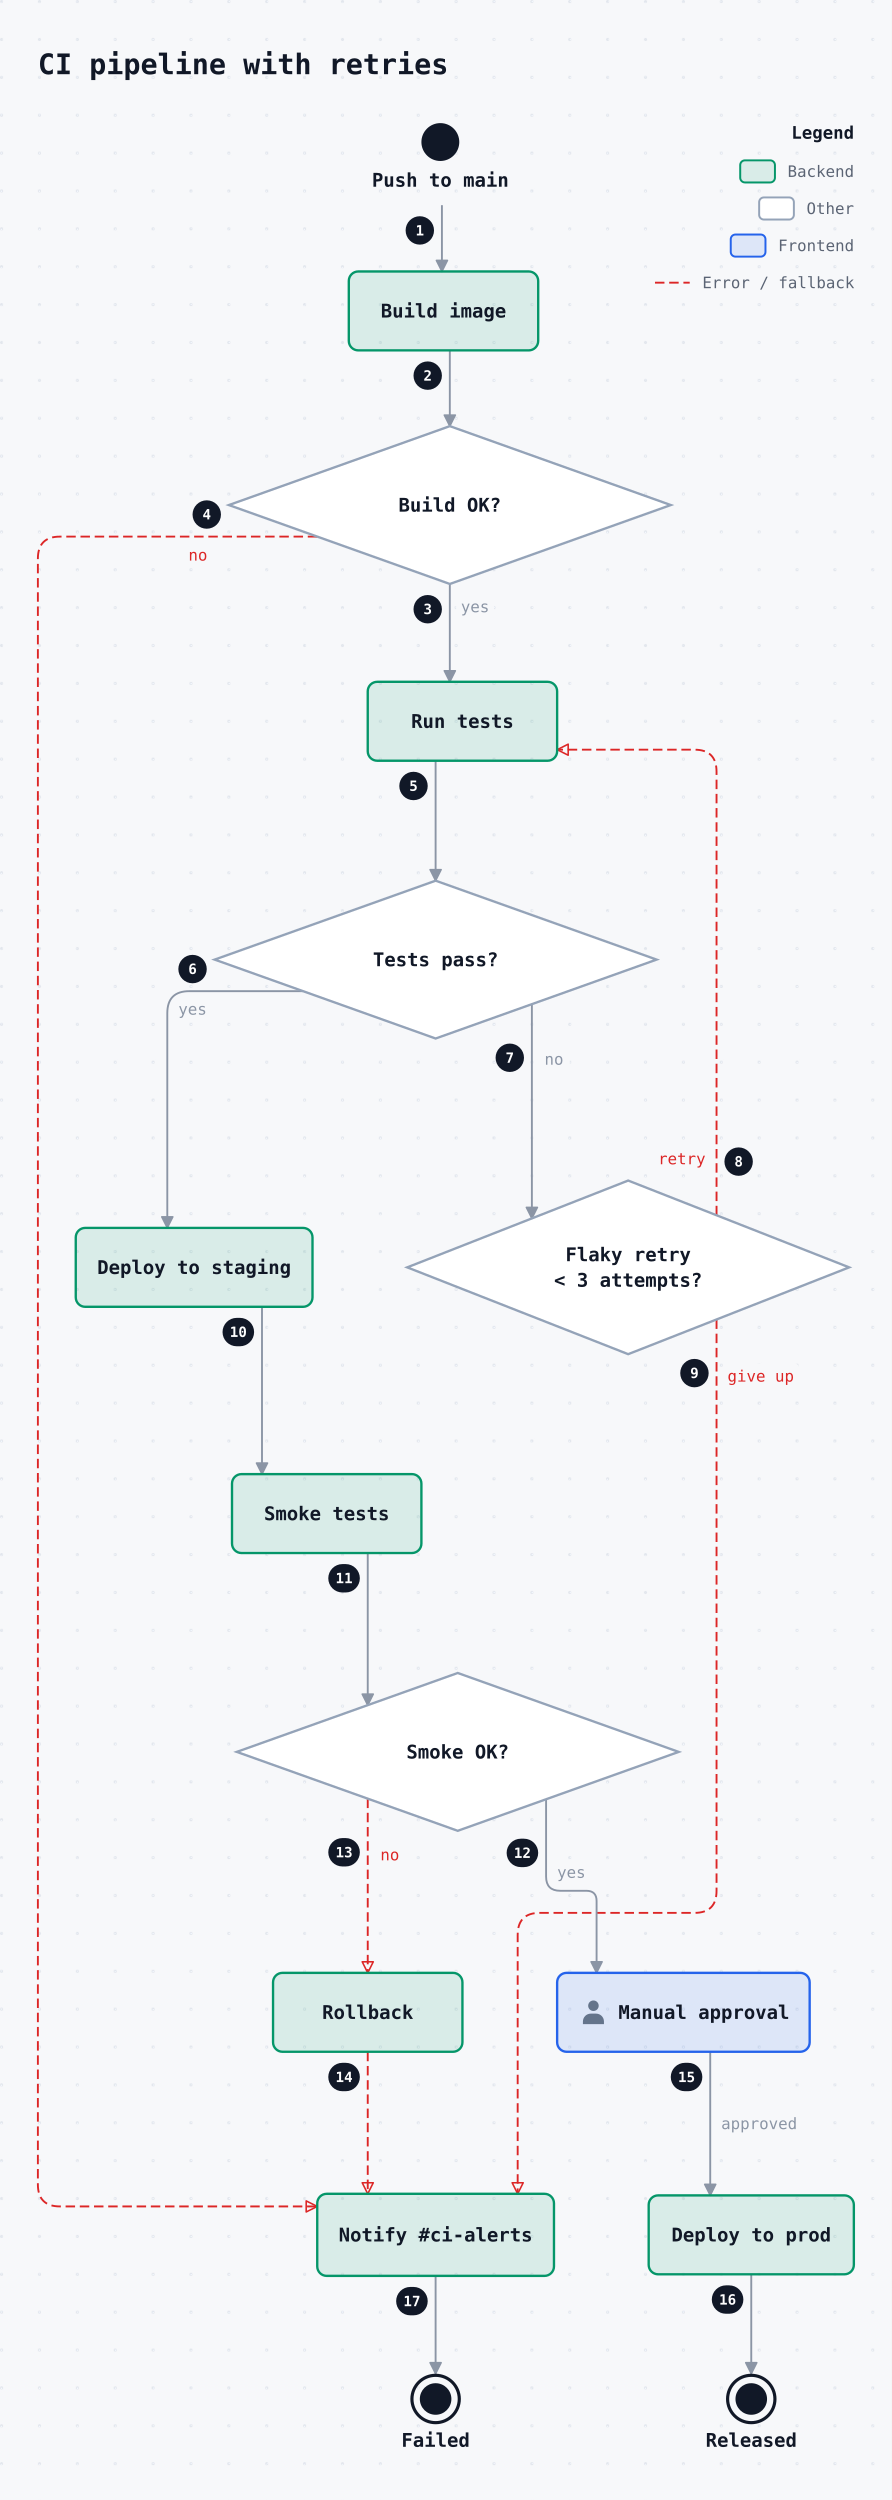
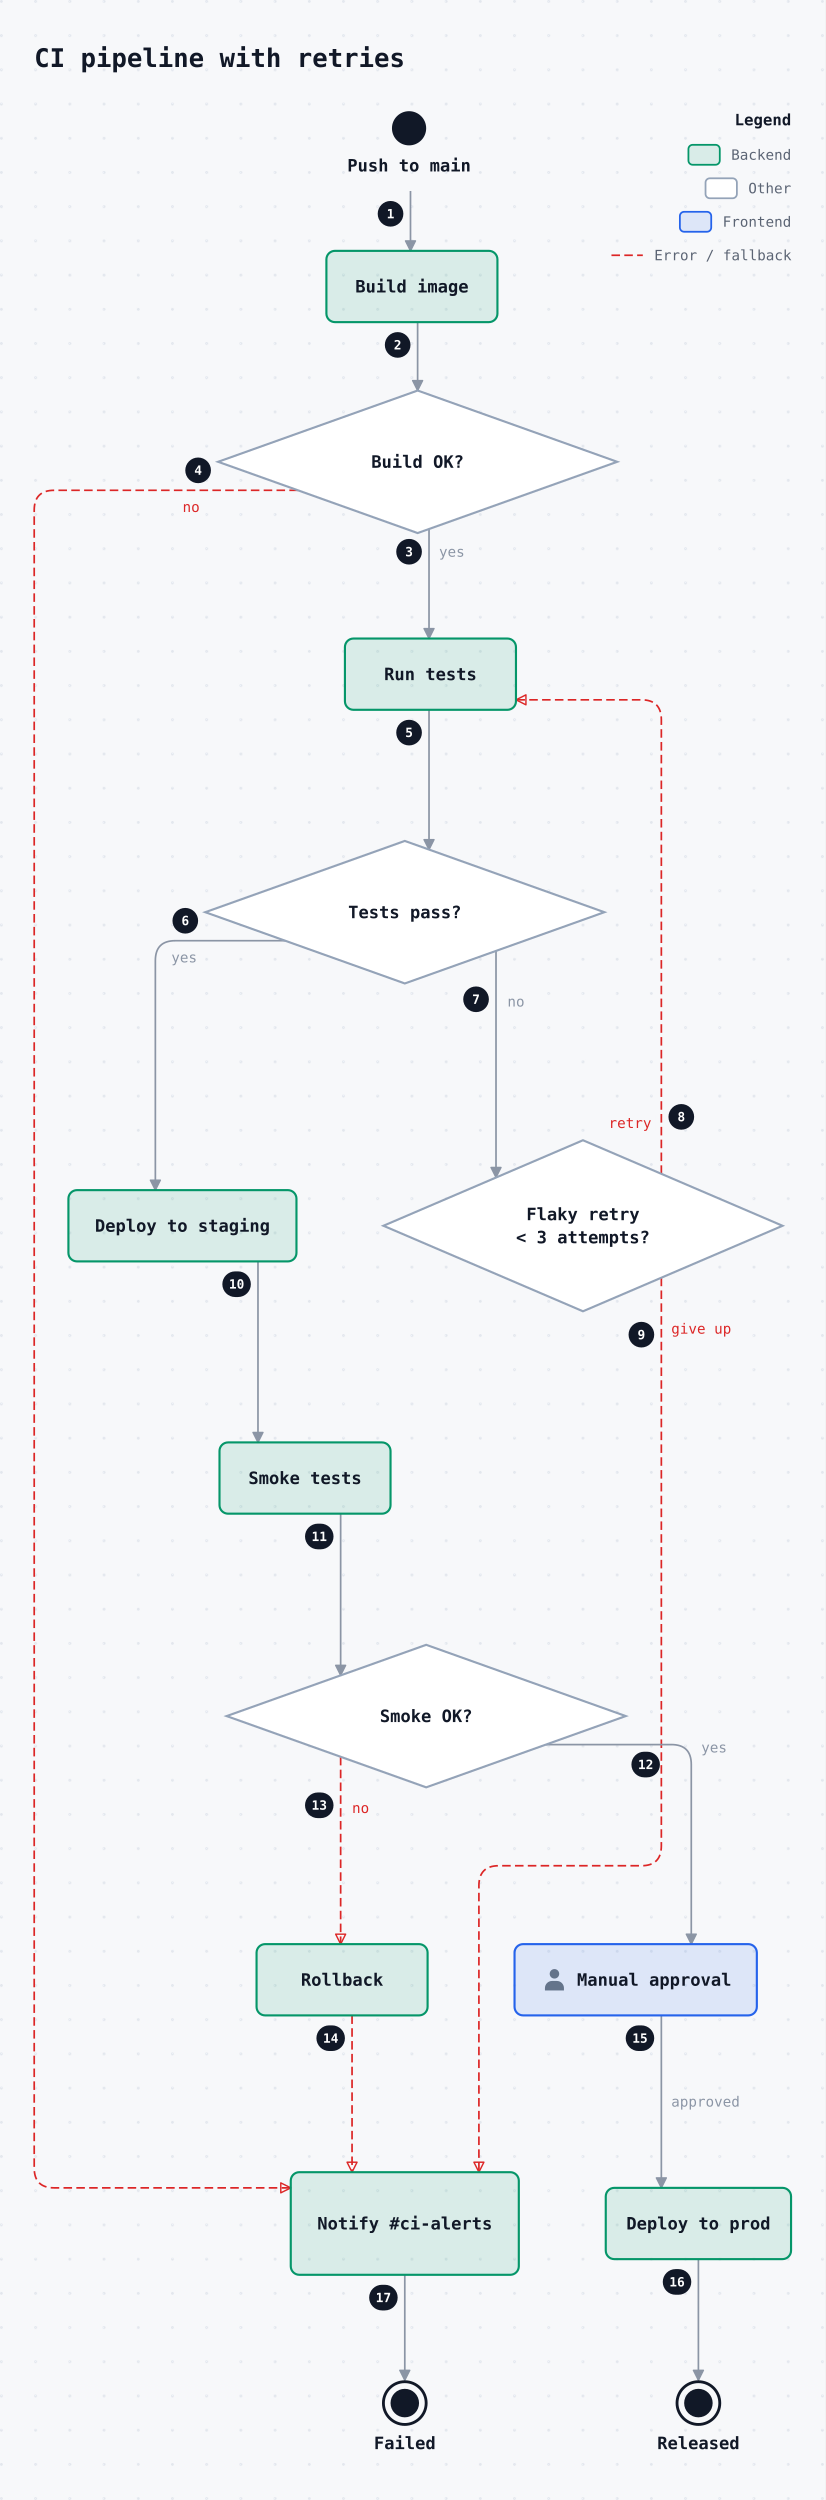
- <svg xmlns="http://www.w3.org/2000/svg" version="1.1" width="565" height="1584" viewBox="0 0 565 1584" font-family="JetBrains Mono, ui-monospace, SFMono-Regular, Menlo, Consolas, monospace">
+ <svg xmlns="http://www.w3.org/2000/svg" version="1.1" width="579" height="1754" viewBox="0 0 579 1754" font-family="JetBrains Mono, ui-monospace, SFMono-Regular, Menlo, Consolas, monospace">
  <defs>
    <pattern id="canvas-grid" width="24" height="24" patternUnits="userSpaceOnUse">
      <circle cx="1" cy="1" r="1" fill="#e3e7ed" />
    </pattern>
    <marker id="marker-arrow-0" viewBox="-1 -1 9 9" refX="7" refY="3.5" markerWidth="9" markerHeight="9" markerUnits="userSpaceOnUse" orient="auto-start-reverse">
      <path d="M0 0 L7 3.5 L0 7 Z" fill="#8b95a5" stroke="#8b95a5" stroke-width="1" stroke-linejoin="round" />
    </marker>
    <marker id="marker-uml-triangle-1" viewBox="-1 -1 9 9" refX="7" refY="3.5" markerWidth="9" markerHeight="9" markerUnits="userSpaceOnUse" orient="auto-start-reverse">
      <path d="M0 0 L7 3.5 L0 7 Z" fill="none" stroke="#dc2626" stroke-width="1" stroke-linejoin="round" />
    </marker>
  </defs>
  <rect width="100%" height="100%" fill="#f7f8fa" />
  <rect width="100%" height="100%" fill="url(#canvas-grid)" />
  <text x="24.0" y="47.0" text-anchor="start" font-size="18" font-weight="bold" fill="#111827">CI pipeline with retries</text>
-   <path d="M 280.0 130.0 L 280.0 172.0" fill="none" stroke="#8b95a5" stroke-width="1.2" marker-end="url(#marker-arrow-0)" />
-   <path d="M 285.0 222.0 L 285.0 270.0" fill="none" stroke="#8b95a5" stroke-width="1.2" marker-end="url(#marker-arrow-0)" />
-   <path d="M 285.0 370.0 L 285.0 432.0" fill="none" stroke="#8b95a5" stroke-width="1.2" marker-end="url(#marker-arrow-0)" />
-   <path d="M 201.0 340.0 L 38.0 340.0 Q 24.0 340.0 24.0 354.0 L 24.0 1384.0 Q 24.0 1398.0 38.0 1398.0 L 201.0 1398.0" fill="none" stroke="#dc2626" stroke-width="1.2" stroke-dasharray="6 3" marker-end="url(#marker-uml-triangle-1)" />
-   <path d="M 276.0 482.0 L 276.0 558.0" fill="none" stroke="#8b95a5" stroke-width="1.2" marker-end="url(#marker-arrow-0)" />
-   <path d="M 192.0 628.0 L 120.0 628.0 Q 106.0 628.0 106.0 642.0 L 106.0 778.0" fill="none" stroke="#8b95a5" stroke-width="1.2" marker-end="url(#marker-arrow-0)" />
-   <path d="M 337.0 636.2 L 337.0 772.0" fill="none" stroke="#8b95a5" stroke-width="1.2" marker-end="url(#marker-arrow-0)" />
-   <path d="M 454.0 770.0 L 454.0 489.0 Q 454.0 475.0 440.0 475.0 L 353.0 475.0" fill="none" stroke="#dc2626" stroke-width="1.2" stroke-dasharray="6 3" marker-end="url(#marker-uml-triangle-1)" />
-   <path d="M 454.0 836.0 L 454.0 1198.0 Q 454.0 1212.0 440.0 1212.0 L 342.0 1212.0 Q 328.0 1212.0 328.0 1226.0 L 328.0 1390.0" fill="none" stroke="#dc2626" stroke-width="1.2" stroke-dasharray="6 3" marker-end="url(#marker-uml-triangle-1)" />
-   <path d="M 166.0 828.0 L 166.0 934.0" fill="none" stroke="#8b95a5" stroke-width="1.2" marker-end="url(#marker-arrow-0)" />
-   <path d="M 233.0 984.0 L 233.0 1080.4" fill="none" stroke="#8b95a5" stroke-width="1.2" marker-end="url(#marker-arrow-0)" />
-   <path d="M 346.0 1140.0 L 346.0 1189.0 Q 346.0 1198.0 355.0 1198.0 L 371.5 1198.0 Q 378.0 1198.0 378.0 1204.5 L 378.0 1250.0" fill="none" stroke="#8b95a5" stroke-width="1.2" marker-end="url(#marker-arrow-0)" />
-   <path d="M 233.0 1139.6 L 233.0 1250.0" fill="none" stroke="#dc2626" stroke-width="1.2" stroke-dasharray="6 3" marker-end="url(#marker-uml-triangle-1)" />
-   <path d="M 233.0 1300.0 L 233.0 1390.0" fill="none" stroke="#dc2626" stroke-width="1.2" stroke-dasharray="6 3" marker-end="url(#marker-uml-triangle-1)" />
-   <path d="M 450.0 1300.0 L 450.0 1391.0" fill="none" stroke="#8b95a5" stroke-width="1.2" marker-end="url(#marker-arrow-0)" />
-   <path d="M 476.0 1441.0 L 476.0 1504.0" fill="none" stroke="#8b95a5" stroke-width="1.2" marker-end="url(#marker-arrow-0)" />
-   <path d="M 276.0 1442.0 L 276.0 1504.0" fill="none" stroke="#8b95a5" stroke-width="1.2" marker-end="url(#marker-arrow-0)" />
-   <circle cx="279.0" cy="90.0" r="12.0" fill="#111827" />
-   <text x="279.0" y="118.3" text-anchor="middle" font-size="12" font-weight="bold" fill="#111827">
+   <path d="M 288.0 134.0 L 288.0 176.0" fill="none" stroke="#8b95a5" stroke-width="1.2" marker-end="url(#marker-arrow-0)" />
+   <path d="M 293.0 226.0 L 293.0 274.0" fill="none" stroke="#8b95a5" stroke-width="1.2" marker-end="url(#marker-arrow-0)" />
+   <path d="M 301.0 371.1 L 301.0 448.0" fill="none" stroke="#8b95a5" stroke-width="1.2" marker-end="url(#marker-arrow-0)" />
+   <path d="M 209.0 344.0 L 38.0 344.0 Q 24.0 344.0 24.0 358.0 L 24.0 1521.0 Q 24.0 1535.0 38.0 1535.0 L 204.0 1535.0" fill="none" stroke="#dc2626" stroke-width="1.2" stroke-dasharray="6 3" marker-end="url(#marker-uml-triangle-1)" />
+   <path d="M 301.0 498.0 L 301.0 596.1" fill="none" stroke="#8b95a5" stroke-width="1.2" marker-end="url(#marker-arrow-0)" />
+   <path d="M 200.0 660.0 L 123.0 660.0 Q 109.0 660.0 109.0 674.0 L 109.0 835.0" fill="none" stroke="#8b95a5" stroke-width="1.2" marker-end="url(#marker-arrow-0)" />
+   <path d="M 348.0 667.1 L 348.0 826.1" fill="none" stroke="#8b95a5" stroke-width="1.2" marker-end="url(#marker-arrow-0)" />
+   <path d="M 464.0 823.6 L 464.0 505.0 Q 464.0 491.0 450.0 491.0 L 362.0 491.0" fill="none" stroke="#dc2626" stroke-width="1.2" stroke-dasharray="6 3" marker-end="url(#marker-uml-triangle-1)" />
+   <path d="M 464.0 896.4 L 464.0 1295.0 Q 464.0 1309.0 450.0 1309.0 L 350.0 1309.0 Q 336.0 1309.0 336.0 1323.0 L 336.0 1524.0" fill="none" stroke="#dc2626" stroke-width="1.2" stroke-dasharray="6 3" marker-end="url(#marker-uml-triangle-1)" />
+   <path d="M 181.0 885.0 L 181.0 1012.0" fill="none" stroke="#8b95a5" stroke-width="1.2" marker-end="url(#marker-arrow-0)" />
+   <path d="M 239.0 1062.0 L 239.0 1175.4" fill="none" stroke="#8b95a5" stroke-width="1.2" marker-end="url(#marker-arrow-0)" />
+   <path d="M 383.0 1224.0 L 471.0 1224.0 Q 485.0 1224.0 485.0 1238.0 L 485.0 1364.0" fill="none" stroke="#8b95a5" stroke-width="1.2" marker-end="url(#marker-arrow-0)" />
+   <path d="M 239.0 1232.6 L 239.0 1364.0" fill="none" stroke="#dc2626" stroke-width="1.2" stroke-dasharray="6 3" marker-end="url(#marker-uml-triangle-1)" />
+   <path d="M 247.0 1414.0 L 247.0 1524.0" fill="none" stroke="#dc2626" stroke-width="1.2" stroke-dasharray="6 3" marker-end="url(#marker-uml-triangle-1)" />
+   <path d="M 464.0 1414.0 L 464.0 1535.0" fill="none" stroke="#8b95a5" stroke-width="1.2" marker-end="url(#marker-arrow-0)" />
+   <path d="M 490.0 1585.0 L 490.0 1670.0" fill="none" stroke="#8b95a5" stroke-width="1.2" marker-end="url(#marker-arrow-0)" />
+   <path d="M 284.0 1596.0 L 284.0 1670.0" fill="none" stroke="#8b95a5" stroke-width="1.2" marker-end="url(#marker-arrow-0)" />
+   <circle cx="287.0" cy="90.0" r="12.0" fill="#111827" />
+   <text x="287.0" y="120.3" text-anchor="middle" font-size="12" font-weight="bold" fill="#111827">
    <tspan>Push to main</tspan>
  </text>
-   <rect fill="#059669" fill-opacity="0.122" stroke="#059669" stroke-width="1.5" x="221.0" y="172.0" width="120.0" height="50.0" rx="6.0" />
-   <text x="281.0" y="201.2" text-anchor="middle" font-size="12" font-weight="bold" fill="#111827">
+   <rect fill="#059669" fill-opacity="0.122" stroke="#059669" stroke-width="1.5" x="229.0" y="176.0" width="120.0" height="50.0" rx="6.0" />
+   <text x="289.0" y="205.2" text-anchor="middle" font-size="12" font-weight="bold" fill="#111827">
    <tspan>Build image</tspan>
  </text>
-   <path fill="#ffffff" fill-opacity="1.000" stroke="#94a3b8" stroke-width="1.5" d="M 285.0 270.0 L 425.0 320.0 L 285.0 370.0 L 145.0 320.0 Z" />
-   <text x="285.0" y="324.2" text-anchor="middle" font-size="12" font-weight="bold" fill="#111827">
+   <path fill="#ffffff" fill-opacity="1.000" stroke="#94a3b8" stroke-width="1.5" d="M 293.0 274.0 L 433.0 324.0 L 293.0 374.0 L 153.0 324.0 Z" />
+   <text x="293.0" y="328.2" text-anchor="middle" font-size="12" font-weight="bold" fill="#111827">
    <tspan>Build OK?</tspan>
  </text>
-   <rect fill="#059669" fill-opacity="0.122" stroke="#059669" stroke-width="1.5" x="233.0" y="432.0" width="120.0" height="50.0" rx="6.0" />
-   <text x="293.0" y="461.2" text-anchor="middle" font-size="12" font-weight="bold" fill="#111827">
+   <rect fill="#059669" fill-opacity="0.122" stroke="#059669" stroke-width="1.5" x="242.0" y="448.0" width="120.0" height="50.0" rx="6.0" />
+   <text x="302.0" y="477.2" text-anchor="middle" font-size="12" font-weight="bold" fill="#111827">
    <tspan>Run tests</tspan>
  </text>
-   <path fill="#ffffff" fill-opacity="1.000" stroke="#94a3b8" stroke-width="1.5" d="M 276.0 558.0 L 416.0 608.0 L 276.0 658.0 L 136.0 608.0 Z" />
-   <text x="276.0" y="612.2" text-anchor="middle" font-size="12" font-weight="bold" fill="#111827">
+   <path fill="#ffffff" fill-opacity="1.000" stroke="#94a3b8" stroke-width="1.5" d="M 284.0 590.0 L 424.0 640.0 L 284.0 690.0 L 144.0 640.0 Z" />
+   <text x="284.0" y="644.2" text-anchor="middle" font-size="12" font-weight="bold" fill="#111827">
    <tspan>Tests pass?</tspan>
  </text>
-   <path fill="#ffffff" fill-opacity="1.000" stroke="#94a3b8" stroke-width="1.5" d="M 398.0 748.0 L 538.0 803.0 L 398.0 858.0 L 258.0 803.0 Z" />
-   <text x="398.0" y="799.1" text-anchor="middle" font-size="12" font-weight="bold" fill="#111827">
+   <path fill="#ffffff" fill-opacity="1.000" stroke="#94a3b8" stroke-width="1.5" d="M 409.0 800.0 L 549.0 860.0 L 409.0 920.0 L 269.0 860.0 Z" />
+   <text x="409.0" y="856.1" text-anchor="middle" font-size="12" font-weight="bold" fill="#111827">
    <tspan>Flaky retry</tspan>
  </text>
-   <text x="398.0" y="815.3" text-anchor="middle" font-size="12" font-weight="bold" fill="#111827">
+   <text x="409.0" y="872.3" text-anchor="middle" font-size="12" font-weight="bold" fill="#111827">
    <tspan>&lt; 3 attempts?</tspan>
  </text>
-   <rect fill="#059669" fill-opacity="0.122" stroke="#059669" stroke-width="1.5" x="48.0" y="778.0" width="150.0" height="50.0" rx="6.0" />
-   <text x="123.0" y="807.2" text-anchor="middle" font-size="12" font-weight="bold" fill="#111827">
+   <rect fill="#059669" fill-opacity="0.122" stroke="#059669" stroke-width="1.5" x="48.0" y="835.0" width="160.0" height="50.0" rx="6.0" />
+   <text x="128.0" y="864.2" text-anchor="middle" font-size="12" font-weight="bold" fill="#111827">
    <tspan>Deploy to staging</tspan>
  </text>
-   <rect fill="#059669" fill-opacity="0.122" stroke="#059669" stroke-width="1.5" x="147.0" y="934.0" width="120.0" height="50.0" rx="6.0" />
-   <text x="207.0" y="963.2" text-anchor="middle" font-size="12" font-weight="bold" fill="#111827">
+   <rect fill="#059669" fill-opacity="0.122" stroke="#059669" stroke-width="1.5" x="154.0" y="1012.0" width="120.0" height="50.0" rx="6.0" />
+   <text x="214.0" y="1041.2" text-anchor="middle" font-size="12" font-weight="bold" fill="#111827">
    <tspan>Smoke tests</tspan>
  </text>
-   <path fill="#ffffff" fill-opacity="1.000" stroke="#94a3b8" stroke-width="1.5" d="M 290.0 1060.0 L 430.0 1110.0 L 290.0 1160.0 L 150.0 1110.0 Z" />
-   <text x="290.0" y="1114.2" text-anchor="middle" font-size="12" font-weight="bold" fill="#111827">
+   <path fill="#ffffff" fill-opacity="1.000" stroke="#94a3b8" stroke-width="1.5" d="M 299.0 1154.0 L 439.0 1204.0 L 299.0 1254.0 L 159.0 1204.0 Z" />
+   <text x="299.0" y="1208.2" text-anchor="middle" font-size="12" font-weight="bold" fill="#111827">
    <tspan>Smoke OK?</tspan>
  </text>
-   <rect fill="#2563eb" fill-opacity="0.122" stroke="#2563eb" stroke-width="1.5" x="353.0" y="1250.0" width="160.0" height="50.0" rx="6.0" />
-   <svg class="node-tech-icon" x="366.0" y="1265.0" width="20.0" height="20.0" viewBox="0 0 24 24" preserveAspectRatio="xMidYMid meet">
+   <rect fill="#2563eb" fill-opacity="0.122" stroke="#2563eb" stroke-width="1.5" x="361.0" y="1364.0" width="170.0" height="50.0" rx="6.0" />
+   <svg class="node-tech-icon" x="379.0" y="1379.0" width="20.0" height="20.0" viewBox="0 0 24 24" preserveAspectRatio="xMidYMid meet">
    <g>
      <circle cx="12" cy="7" r="4" fill="#64748b" />
      <path fill="#64748b" d="M4 21v-2a6 6 0 0 1 6-6h4a6 6 0 0 1 6 6v2H4z" />
    </g>
  </svg>
-   <text x="446.0" y="1279.2" text-anchor="middle" font-size="12" font-weight="bold" fill="#111827">
+   <text x="459.0" y="1393.2" text-anchor="middle" font-size="12" font-weight="bold" fill="#111827">
    <tspan>Manual approval</tspan>
  </text>
-   <rect fill="#059669" fill-opacity="0.122" stroke="#059669" stroke-width="1.5" x="411.0" y="1391.0" width="130.0" height="50.0" rx="6.0" />
-   <text x="476.0" y="1420.2" text-anchor="middle" font-size="12" font-weight="bold" fill="#111827">
+   <rect fill="#059669" fill-opacity="0.122" stroke="#059669" stroke-width="1.5" x="425.0" y="1535.0" width="130.0" height="50.0" rx="6.0" />
+   <text x="490.0" y="1564.2" text-anchor="middle" font-size="12" font-weight="bold" fill="#111827">
    <tspan>Deploy to prod</tspan>
  </text>
-   <rect fill="#059669" fill-opacity="0.122" stroke="#059669" stroke-width="1.5" x="173.0" y="1250.0" width="120.0" height="50.0" rx="6.0" />
-   <text x="233.0" y="1279.2" text-anchor="middle" font-size="12" font-weight="bold" fill="#111827">
+   <rect fill="#059669" fill-opacity="0.122" stroke="#059669" stroke-width="1.5" x="180.0" y="1364.0" width="120.0" height="50.0" rx="6.0" />
+   <text x="240.0" y="1393.2" text-anchor="middle" font-size="12" font-weight="bold" fill="#111827">
    <tspan>Rollback</tspan>
  </text>
-   <rect fill="#059669" fill-opacity="0.122" stroke="#059669" stroke-width="1.5" x="201.0" y="1390.0" width="150.0" height="52.0" rx="6.0" />
-   <text x="276.0" y="1420.2" text-anchor="middle" font-size="12" font-weight="bold" fill="#111827">
+   <rect fill="#059669" fill-opacity="0.122" stroke="#059669" stroke-width="1.5" x="204.0" y="1524.0" width="160.0" height="72.0" rx="6.0" />
+   <text x="284.0" y="1564.2" text-anchor="middle" font-size="12" font-weight="bold" fill="#111827">
    <tspan>Notify #ci-alerts</tspan>
  </text>
-   <circle cx="476.0" cy="1520.0" r="15.0" fill="none" stroke="#111827" stroke-width="2" />
-   <circle cx="476.0" cy="1520.0" r="10.0" fill="#111827" />
-   <text x="476.0" y="1550.3" text-anchor="middle" font-size="12" font-weight="bold" fill="#111827">
+   <circle cx="490.0" cy="1686.0" r="15.0" fill="none" stroke="#111827" stroke-width="2" />
+   <circle cx="490.0" cy="1686.0" r="10.0" fill="#111827" />
+   <text x="490.0" y="1718.3" text-anchor="middle" font-size="12" font-weight="bold" fill="#111827">
    <tspan>Released</tspan>
  </text>
-   <circle cx="276.0" cy="1520.0" r="15.0" fill="none" stroke="#111827" stroke-width="2" />
-   <circle cx="276.0" cy="1520.0" r="10.0" fill="#111827" />
-   <text x="276.0" y="1550.3" text-anchor="middle" font-size="12" font-weight="bold" fill="#111827">
+   <circle cx="284.0" cy="1686.0" r="15.0" fill="none" stroke="#111827" stroke-width="2" />
+   <circle cx="284.0" cy="1686.0" r="10.0" fill="#111827" />
+   <text x="284.0" y="1718.3" text-anchor="middle" font-size="12" font-weight="bold" fill="#111827">
    <tspan>Failed</tspan>
  </text>
-   <rect x="289.0" y="376.6" width="24.0" height="15.5" rx="2" fill="#f7f8fa" />
-   <text x="301.0" y="387.9" text-anchor="middle" font-size="10" fill="#8b95a5">yes</text>
-   <rect x="115.4" y="344.0" width="20.0" height="15.5" rx="2" fill="#f7f8fa" />
-   <text x="125.4" y="355.2" text-anchor="middle" font-size="10" fill="#dc2626">no</text>
-   <rect x="110.0" y="631.7" width="24.0" height="15.5" rx="2" fill="#f7f8fa" />
-   <text x="122.0" y="642.9" text-anchor="middle" font-size="10" fill="#8b95a5">yes</text>
-   <rect x="341.0" y="663.3" width="20.0" height="15.5" rx="2" fill="#f7f8fa" />
-   <text x="351.0" y="674.6" text-anchor="middle" font-size="10" fill="#8b95a5">no</text>
-   <rect x="414.0" y="726.5" width="36.0" height="15.5" rx="2" fill="#f7f8fa" />
-   <text x="432.0" y="737.7" text-anchor="middle" font-size="10" fill="#dc2626">retry</text>
-   <rect x="458.0" y="864.1" width="48.0" height="15.5" rx="2" fill="#f7f8fa" />
-   <text x="482.0" y="875.4" text-anchor="middle" font-size="10" fill="#dc2626">give up</text>
-   <rect x="350.0" y="1178.5" width="24.0" height="15.5" rx="2" fill="#f7f8fa" />
-   <text x="362.0" y="1189.8" text-anchor="middle" font-size="10" fill="#8b95a5">yes</text>
-   <rect x="237.0" y="1167.5" width="20.0" height="15.5" rx="2" fill="#f7f8fa" />
-   <text x="247.0" y="1178.7" text-anchor="middle" font-size="10" fill="#dc2626">no</text>
-   <rect x="454.0" y="1337.8" width="54.0" height="15.5" rx="2" fill="#f7f8fa" />
-   <text x="481.0" y="1349.0" text-anchor="middle" font-size="10" fill="#8b95a5">approved</text>
-   <rect x="257.0" y="137.0" width="18.0" height="18.0" rx="9.0" fill="#111827" />
-   <text x="266.0" y="149.2" text-anchor="middle" font-size="9" font-weight="bold" fill="#ffffff">1</text>
-   <rect x="262.0" y="229.0" width="18.0" height="18.0" rx="9.0" fill="#111827" />
-   <text x="271.0" y="241.2" text-anchor="middle" font-size="9" font-weight="bold" fill="#ffffff">2</text>
-   <rect x="262.0" y="377.0" width="18.0" height="18.0" rx="9.0" fill="#111827" />
-   <text x="271.0" y="389.1" text-anchor="middle" font-size="9" font-weight="bold" fill="#ffffff">3</text>
-   <rect x="122.0" y="317.0" width="18.0" height="18.0" rx="9.0" fill="#111827" />
-   <text x="131.0" y="329.1" text-anchor="middle" font-size="9" font-weight="bold" fill="#ffffff">4</text>
-   <rect x="253.0" y="489.0" width="18.0" height="18.0" rx="9.0" fill="#111827" />
-   <text x="262.0" y="501.1" text-anchor="middle" font-size="9" font-weight="bold" fill="#ffffff">5</text>
-   <rect x="113.0" y="605.0" width="18.0" height="18.0" rx="9.0" fill="#111827" />
-   <text x="122.0" y="617.1" text-anchor="middle" font-size="9" font-weight="bold" fill="#ffffff">6</text>
-   <rect x="314.0" y="661.2" width="18.0" height="18.0" rx="9.0" fill="#111827" />
-   <text x="323.0" y="673.4" text-anchor="middle" font-size="9" font-weight="bold" fill="#ffffff">7</text>
-   <rect x="459.0" y="727.0" width="18.0" height="18.0" rx="9.0" fill="#111827" />
-   <text x="468.0" y="739.1" text-anchor="middle" font-size="9" font-weight="bold" fill="#ffffff">8</text>
-   <rect x="431.0" y="861.0" width="18.0" height="18.0" rx="9.0" fill="#111827" />
-   <text x="440.0" y="873.1" text-anchor="middle" font-size="9" font-weight="bold" fill="#ffffff">9</text>
-   <rect x="141.0" y="835.0" width="20.0" height="18.0" rx="9.0" fill="#111827" />
-   <text x="151.0" y="847.1" text-anchor="middle" font-size="9" font-weight="bold" fill="#ffffff">10</text>
-   <rect x="208.0" y="991.0" width="20.0" height="18.0" rx="9.0" fill="#111827" />
-   <text x="218.0" y="1003.1" text-anchor="middle" font-size="9" font-weight="bold" fill="#ffffff">11</text>
-   <rect x="321.0" y="1165.0" width="20.0" height="18.0" rx="9.0" fill="#111827" />
-   <text x="331.0" y="1177.2" text-anchor="middle" font-size="9" font-weight="bold" fill="#ffffff">12</text>
-   <rect x="208.0" y="1164.6" width="20.0" height="18.0" rx="9.0" fill="#111827" />
-   <text x="218.0" y="1176.8" text-anchor="middle" font-size="9" font-weight="bold" fill="#ffffff">13</text>
-   <rect x="208.0" y="1307.0" width="20.0" height="18.0" rx="9.0" fill="#111827" />
-   <text x="218.0" y="1319.2" text-anchor="middle" font-size="9" font-weight="bold" fill="#ffffff">14</text>
-   <rect x="425.0" y="1307.0" width="20.0" height="18.0" rx="9.0" fill="#111827" />
-   <text x="435.0" y="1319.2" text-anchor="middle" font-size="9" font-weight="bold" fill="#ffffff">15</text>
-   <rect x="451.0" y="1448.0" width="20.0" height="18.0" rx="9.0" fill="#111827" />
-   <text x="461.0" y="1460.2" text-anchor="middle" font-size="9" font-weight="bold" fill="#ffffff">16</text>
-   <rect x="251.0" y="1449.0" width="20.0" height="18.0" rx="9.0" fill="#111827" />
-   <text x="261.0" y="1461.2" text-anchor="middle" font-size="9" font-weight="bold" fill="#ffffff">17</text>
-   <text x="501.4" y="87.9" font-size="11" font-weight="bold" fill="#111827">Legend</text>
-   <rect x="469.0" y="101.6" width="22" height="14" rx="3" fill="#059669" fill-opacity="0.122" stroke="#059669" stroke-width="1.25" />
-   <text x="499.0" y="112.1" font-size="10" fill="#5b6474">Backend</text>
-   <rect x="481.0" y="125.1" width="22" height="14" rx="3" fill="#ffffff" fill-opacity="1.000" stroke="#94a3b8" stroke-width="1.25" />
-   <text x="511.0" y="135.6" font-size="10" fill="#5b6474">Other</text>
-   <rect x="463.0" y="148.6" width="22" height="14" rx="3" fill="#2563eb" fill-opacity="0.122" stroke="#2563eb" stroke-width="1.25" />
-   <text x="493.0" y="159.1" font-size="10" fill="#5b6474">Frontend</text>
-   <line x1="415.0" y1="179.1" x2="437.0" y2="179.1" stroke="#dc2626" stroke-width="1.2" stroke-dasharray="6 3" />
-   <text x="445.0" y="182.6" font-size="10" fill="#5b6474">Error / fallback</text>
+   <rect x="305.0" y="379.4" width="24.0" height="15.5" rx="2" fill="#f7f8fa" />
+   <text x="317.0" y="390.6" text-anchor="middle" font-size="10" fill="#8b95a5">yes</text>
+   <rect x="124.1" y="348.0" width="20.0" height="15.5" rx="2" fill="#f7f8fa" />
+   <text x="134.1" y="359.2" text-anchor="middle" font-size="10" fill="#dc2626">no</text>
+   <rect x="117.2" y="664.0" width="24.0" height="15.5" rx="2" fill="#f7f8fa" />
+   <text x="129.2" y="675.2" text-anchor="middle" font-size="10" fill="#8b95a5">yes</text>
+   <rect x="352.0" y="694.9" width="20.0" height="15.5" rx="2" fill="#f7f8fa" />
+   <text x="362.0" y="706.2" text-anchor="middle" font-size="10" fill="#8b95a5">no</text>
+   <rect x="424.0" y="780.2" width="36.0" height="15.5" rx="2" fill="#f7f8fa" />
+   <text x="442.0" y="791.4" text-anchor="middle" font-size="10" fill="#dc2626">retry</text>
+   <rect x="468.0" y="924.4" width="48.0" height="15.5" rx="2" fill="#f7f8fa" />
+   <text x="492.0" y="935.7" text-anchor="middle" font-size="10" fill="#dc2626">give up</text>
+   <rect x="489.0" y="1218.2" width="24.0" height="15.5" rx="2" fill="#f7f8fa" />
+   <text x="501.0" y="1229.5" text-anchor="middle" font-size="10" fill="#8b95a5">yes</text>
+   <rect x="243.0" y="1260.7" width="20.0" height="15.5" rx="2" fill="#f7f8fa" />
+   <text x="253.0" y="1272.0" text-anchor="middle" font-size="10" fill="#dc2626">no</text>
+   <rect x="468.0" y="1466.8" width="54.0" height="15.5" rx="2" fill="#f7f8fa" />
+   <text x="495.0" y="1478.0" text-anchor="middle" font-size="10" fill="#8b95a5">approved</text>
+   <rect x="265.0" y="141.0" width="18.0" height="18.0" rx="9.0" fill="#111827" />
+   <text x="274.0" y="153.2" text-anchor="middle" font-size="9" font-weight="bold" fill="#ffffff">1</text>
+   <rect x="270.0" y="233.0" width="18.0" height="18.0" rx="9.0" fill="#111827" />
+   <text x="279.0" y="245.2" text-anchor="middle" font-size="9" font-weight="bold" fill="#ffffff">2</text>
+   <rect x="278.0" y="378.1" width="18.0" height="18.0" rx="9.0" fill="#111827" />
+   <text x="287.0" y="390.3" text-anchor="middle" font-size="9" font-weight="bold" fill="#ffffff">3</text>
+   <rect x="130.0" y="321.0" width="18.0" height="18.0" rx="9.0" fill="#111827" />
+   <text x="139.0" y="333.1" text-anchor="middle" font-size="9" font-weight="bold" fill="#ffffff">4</text>
+   <rect x="278.0" y="505.0" width="18.0" height="18.0" rx="9.0" fill="#111827" />
+   <text x="287.0" y="517.1" text-anchor="middle" font-size="9" font-weight="bold" fill="#ffffff">5</text>
+   <rect x="121.0" y="637.0" width="18.0" height="18.0" rx="9.0" fill="#111827" />
+   <text x="130.0" y="649.1" text-anchor="middle" font-size="9" font-weight="bold" fill="#ffffff">6</text>
+   <rect x="325.0" y="692.1" width="18.0" height="18.0" rx="9.0" fill="#111827" />
+   <text x="334.0" y="704.3" text-anchor="middle" font-size="9" font-weight="bold" fill="#ffffff">7</text>
+   <rect x="469.0" y="774.6" width="18.0" height="18.0" rx="9.0" fill="#111827" />
+   <text x="478.0" y="786.7" text-anchor="middle" font-size="9" font-weight="bold" fill="#ffffff">8</text>
+   <rect x="441.0" y="927.4" width="18.0" height="18.0" rx="9.0" fill="#111827" />
+   <text x="450.0" y="939.6" text-anchor="middle" font-size="9" font-weight="bold" fill="#ffffff">9</text>
+   <rect x="156.0" y="892.0" width="20.0" height="18.0" rx="9.0" fill="#111827" />
+   <text x="166.0" y="904.1" text-anchor="middle" font-size="9" font-weight="bold" fill="#ffffff">10</text>
+   <rect x="214.0" y="1069.0" width="20.0" height="18.0" rx="9.0" fill="#111827" />
+   <text x="224.0" y="1081.2" text-anchor="middle" font-size="9" font-weight="bold" fill="#ffffff">11</text>
+   <rect x="443.0" y="1229.0" width="20.0" height="18.0" rx="9.0" fill="#111827" />
+   <text x="453.0" y="1241.2" text-anchor="middle" font-size="9" font-weight="bold" fill="#ffffff">12</text>
+   <rect x="214.0" y="1257.6" width="20.0" height="18.0" rx="9.0" fill="#111827" />
+   <text x="224.0" y="1269.7" text-anchor="middle" font-size="9" font-weight="bold" fill="#ffffff">13</text>
+   <rect x="222.0" y="1421.0" width="20.0" height="18.0" rx="9.0" fill="#111827" />
+   <text x="232.0" y="1433.2" text-anchor="middle" font-size="9" font-weight="bold" fill="#ffffff">14</text>
+   <rect x="439.0" y="1421.0" width="20.0" height="18.0" rx="9.0" fill="#111827" />
+   <text x="449.0" y="1433.2" text-anchor="middle" font-size="9" font-weight="bold" fill="#ffffff">15</text>
+   <rect x="465.0" y="1592.0" width="20.0" height="18.0" rx="9.0" fill="#111827" />
+   <text x="475.0" y="1604.2" text-anchor="middle" font-size="9" font-weight="bold" fill="#ffffff">16</text>
+   <rect x="259.0" y="1603.0" width="20.0" height="18.0" rx="9.0" fill="#111827" />
+   <text x="269.0" y="1615.2" text-anchor="middle" font-size="9" font-weight="bold" fill="#ffffff">17</text>
+   <text x="515.4" y="87.9" font-size="11" font-weight="bold" fill="#111827">Legend</text>
+   <rect x="483.0" y="101.6" width="22" height="14" rx="3" fill="#059669" fill-opacity="0.122" stroke="#059669" stroke-width="1.25" />
+   <text x="513.0" y="112.1" font-size="10" fill="#5b6474">Backend</text>
+   <rect x="495.0" y="125.1" width="22" height="14" rx="3" fill="#ffffff" fill-opacity="1.000" stroke="#94a3b8" stroke-width="1.25" />
+   <text x="525.0" y="135.6" font-size="10" fill="#5b6474">Other</text>
+   <rect x="477.0" y="148.6" width="22" height="14" rx="3" fill="#2563eb" fill-opacity="0.122" stroke="#2563eb" stroke-width="1.25" />
+   <text x="507.0" y="159.1" font-size="10" fill="#5b6474">Frontend</text>
+   <line x1="429.0" y1="179.1" x2="451.0" y2="179.1" stroke="#dc2626" stroke-width="1.2" stroke-dasharray="6 3" />
+   <text x="459.0" y="182.6" font-size="10" fill="#5b6474">Error / fallback</text>
</svg>
